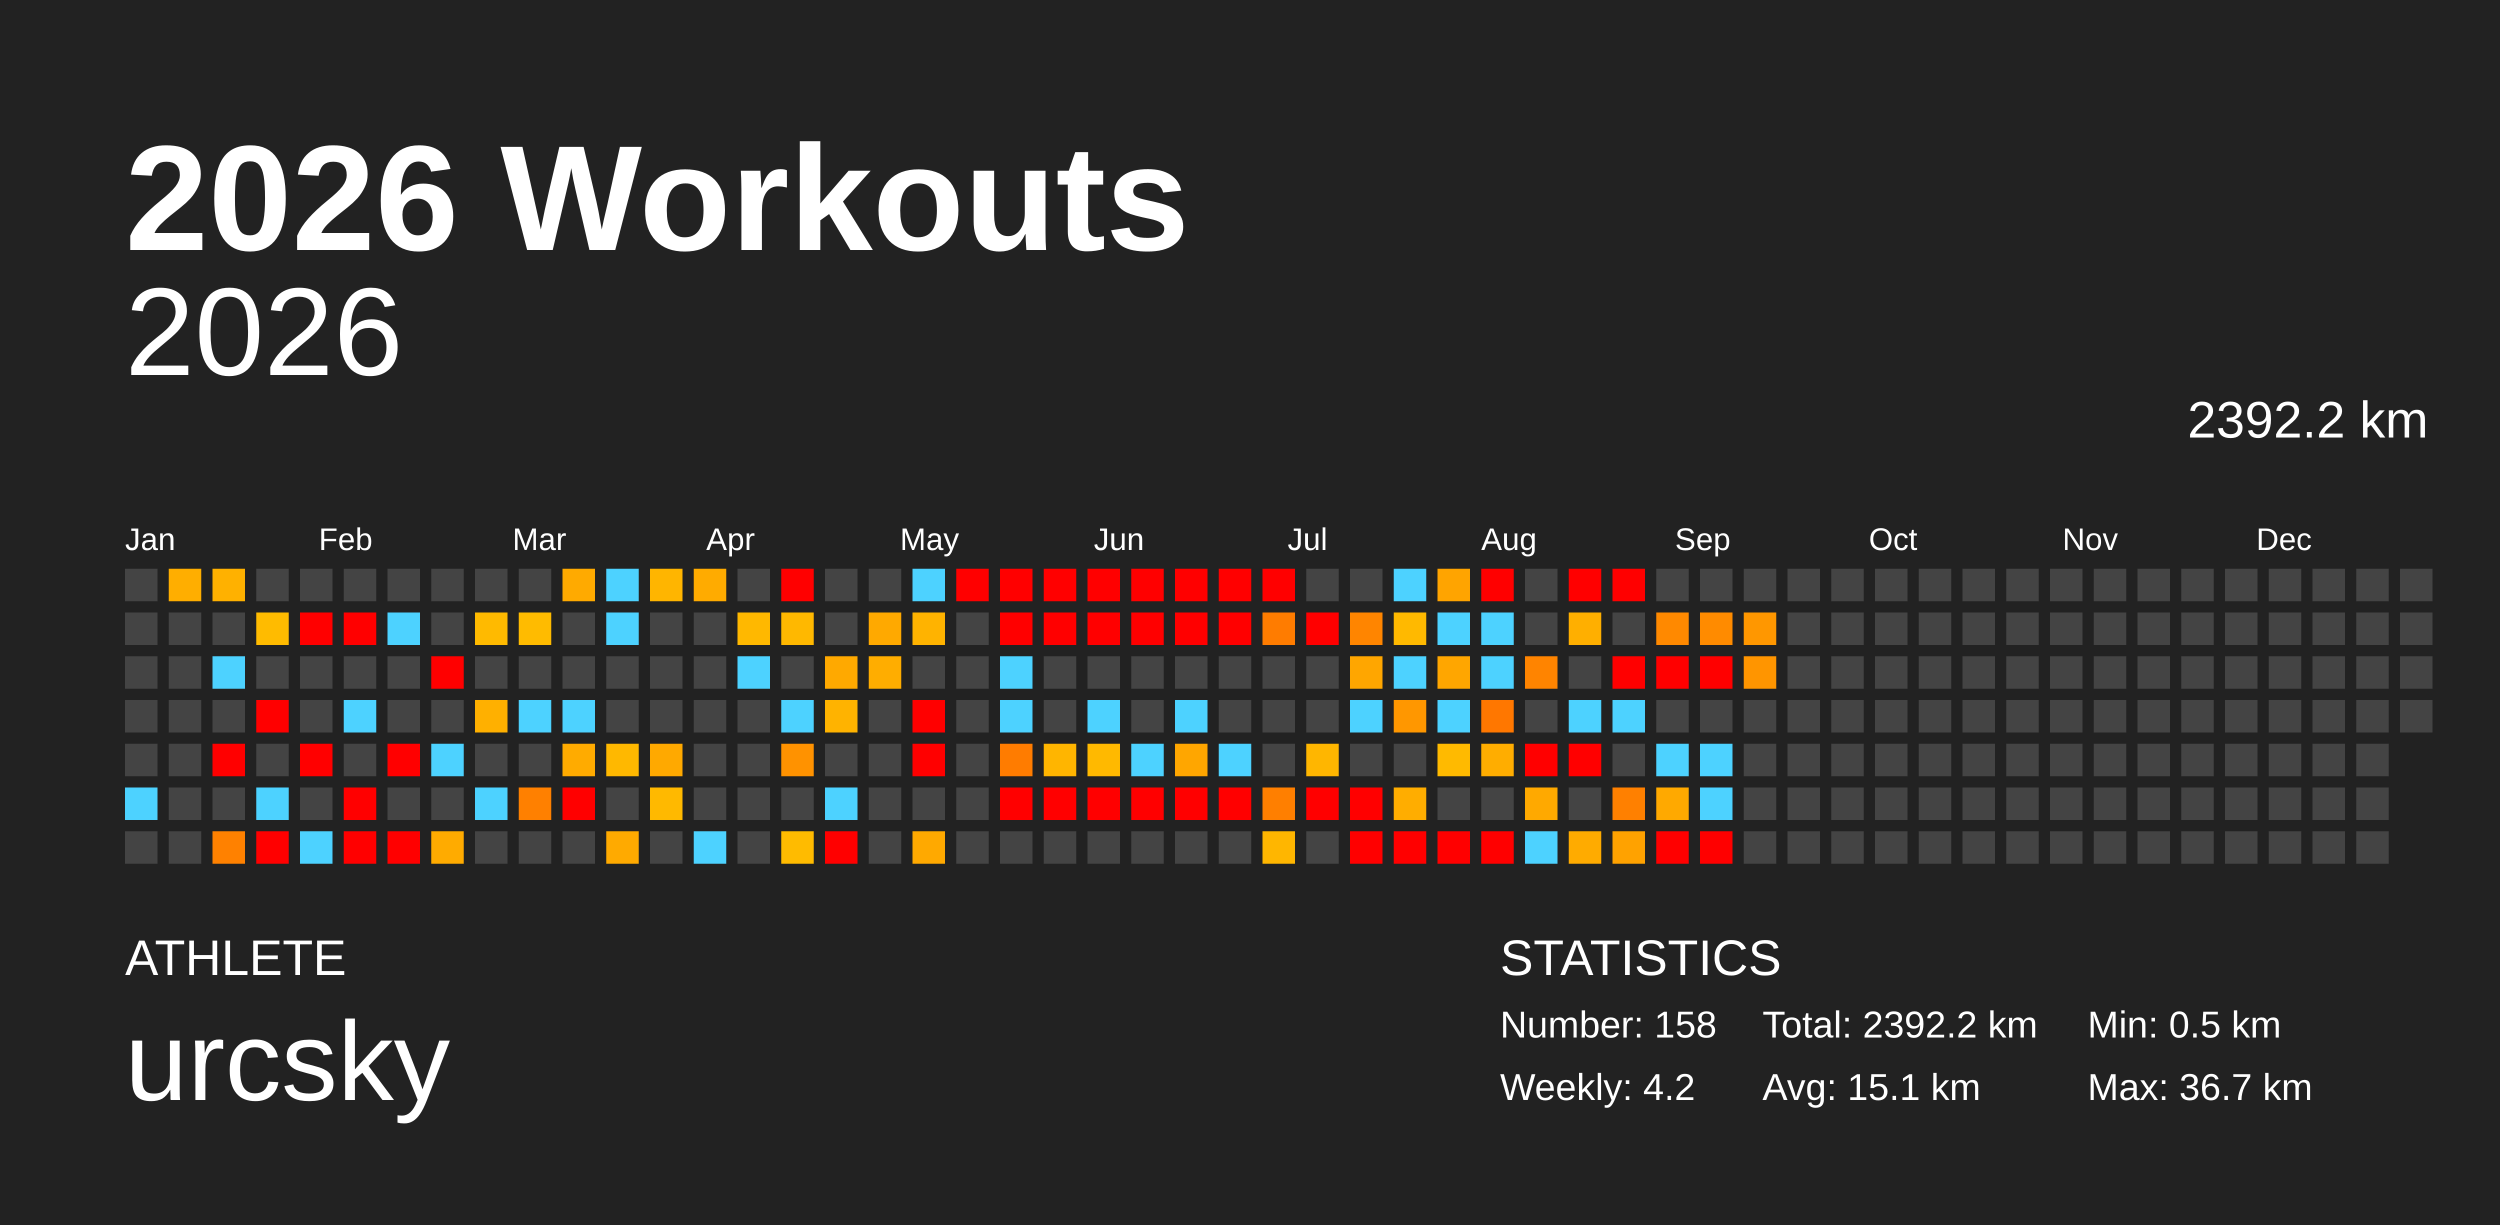
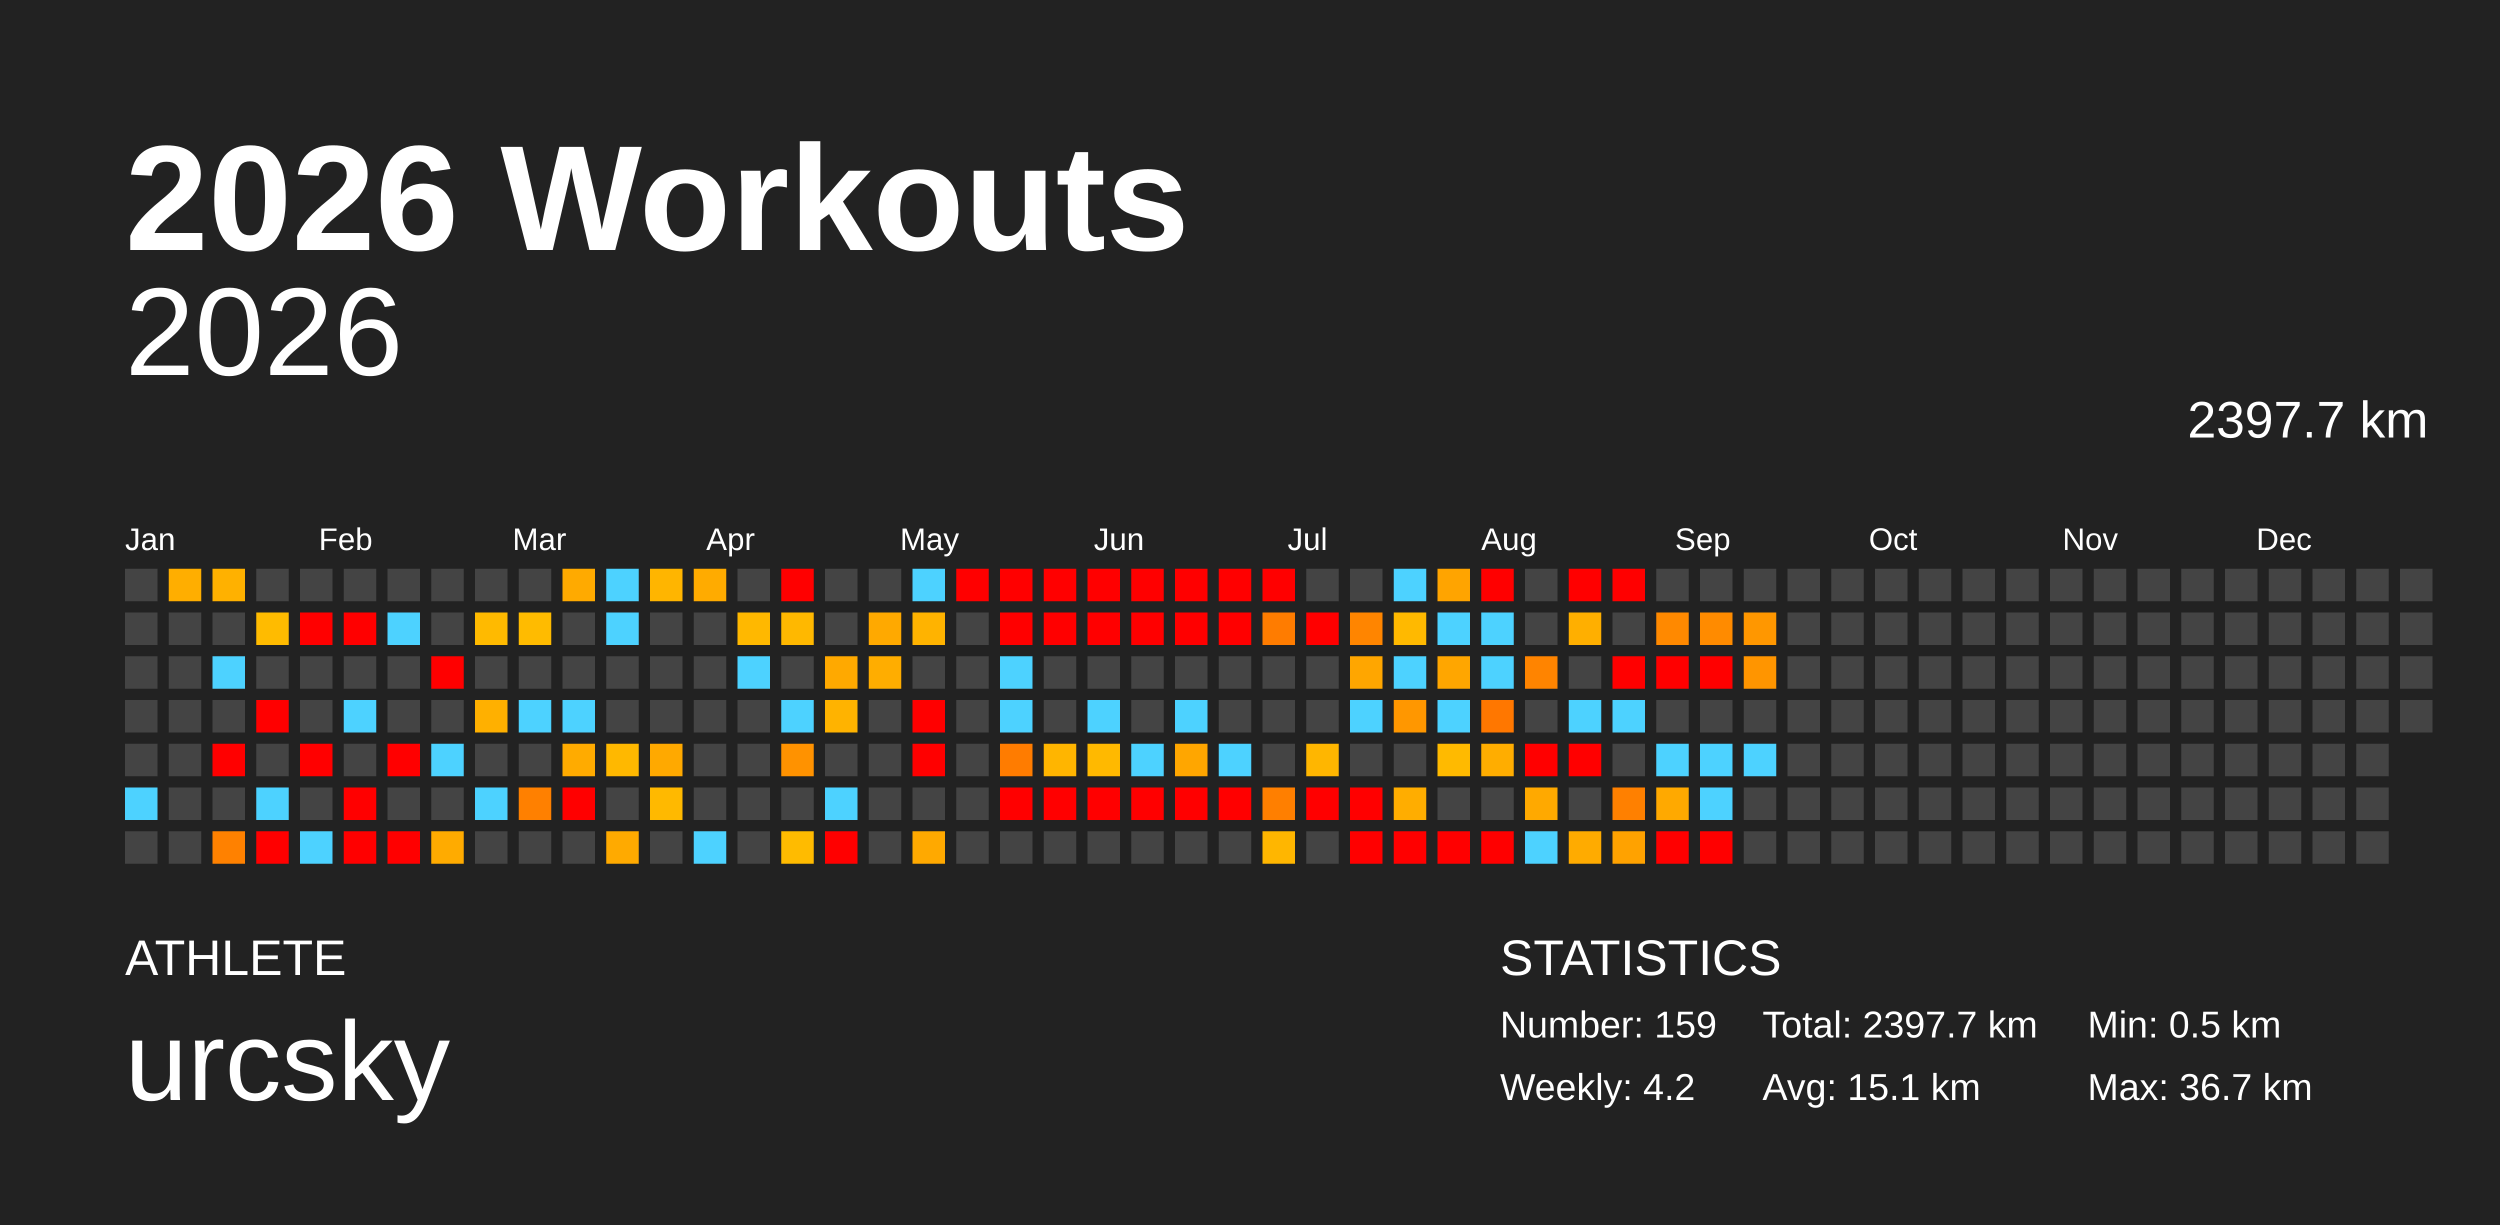
<svg xmlns="http://www.w3.org/2000/svg" baseProfile="full" height="98mm" version="1.1" viewBox="0,0,200,98" width="200mm">
  <defs />
  <rect fill="#222222" height="98" width="200" x="0" y="0" />
  <text fill="#FFFFFF" style="font-size:12px; font-family:Arial; font-weight:bold;" x="10" y="20">2026 Workouts</text>
  <text fill="#FFFFFF" style="font-size:4px; font-family:Arial" x="10" y="78">ATHLETE</text>
  <text fill="#FFFFFF" style="font-size:9px; font-family:Arial" x="10" y="88">urcsky</text>
  <text fill="#FFFFFF" style="font-size:4px; font-family:Arial" x="120" y="78">STATISTICS</text>
-   <text fill="#FFFFFF" style="font-size:3px; font-family:Arial" x="120" y="83">Number: 158</text>
+   <text fill="#FFFFFF" style="font-size:3px; font-family:Arial" x="120" y="83">Number: 159</text>
  <text fill="#FFFFFF" style="font-size:3px; font-family:Arial" x="120" y="88">Weekly: 4.2</text>
-   <text fill="#FFFFFF" style="font-size:3px; font-family:Arial" x="141" y="83">Total: 2392.2 km</text>
+   <text fill="#FFFFFF" style="font-size:3px; font-family:Arial" x="141" y="83">Total: 2397.7 km</text>
  <text fill="#FFFFFF" style="font-size:3px; font-family:Arial" x="141" y="88">Avg: 15.1 km</text>
  <text fill="#FFFFFF" style="font-size:3px; font-family:Arial" x="167" y="83">Min: 0.5 km</text>
  <text fill="#FFFFFF" style="font-size:3px; font-family:Arial" x="167" y="88">Max: 36.7 km</text>
  <text alignment-baseline="hanging" fill="#FFFFFF" style="font-size:10.0px; font-family:Arial;" x="10" y="30">2026</text>
-   <text alignment-baseline="hanging" fill="#FFFFFF" style="font-size:4.125px; font-family:Arial;" x="175" y="35">2392.2 km</text>
+   <text alignment-baseline="hanging" fill="#FFFFFF" style="font-size:4.125px; font-family:Arial;" x="175" y="35">2397.7 km</text>
  <text fill="#FFFFFF" style="font-size:2.5px; font-family:Arial" x="10.0" y="44">Jan</text>
  <text fill="#FFFFFF" style="font-size:2.5px; font-family:Arial" x="25.5" y="44">Feb</text>
  <text fill="#FFFFFF" style="font-size:2.5px; font-family:Arial" x="41.0" y="44">Mar</text>
  <text fill="#FFFFFF" style="font-size:2.5px; font-family:Arial" x="56.5" y="44">Apr</text>
  <text fill="#FFFFFF" style="font-size:2.5px; font-family:Arial" x="72.0" y="44">May</text>
  <text fill="#FFFFFF" style="font-size:2.5px; font-family:Arial" x="87.5" y="44">Jun</text>
  <text fill="#FFFFFF" style="font-size:2.5px; font-family:Arial" x="103.0" y="44">Jul</text>
  <text fill="#FFFFFF" style="font-size:2.5px; font-family:Arial" x="118.5" y="44">Aug</text>
  <text fill="#FFFFFF" style="font-size:2.5px; font-family:Arial" x="134.0" y="44">Sep</text>
  <text fill="#FFFFFF" style="font-size:2.5px; font-family:Arial" x="149.5" y="44">Oct</text>
  <text fill="#FFFFFF" style="font-size:2.5px; font-family:Arial" x="165.0" y="44">Nov</text>
  <text fill="#FFFFFF" style="font-size:2.5px; font-family:Arial" x="180.5" y="44">Dec</text>
  <rect fill="#444444" height="2.6" width="2.6" x="10.0" y="45.5" />
  <rect fill="#444444" height="2.6" width="2.6" x="10.0" y="49.0" />
  <rect fill="#444444" height="2.6" width="2.6" x="10.0" y="52.5" />
  <rect fill="#444444" height="2.6" width="2.6" x="10.0" y="56.0" />
  <rect fill="#444444" height="2.6" width="2.6" x="10.0" y="59.5" />
  <rect fill="#4dd2ff" height="2.6" width="2.6" x="10.0" y="63.0" />
  <rect fill="#444444" height="2.6" width="2.6" x="10.0" y="66.5" />
  <rect fill="#ffae00" height="2.6" width="2.6" x="13.5" y="45.5" />
  <rect fill="#444444" height="2.6" width="2.6" x="13.5" y="49.0" />
  <rect fill="#444444" height="2.6" width="2.6" x="13.5" y="52.5" />
  <rect fill="#444444" height="2.6" width="2.6" x="13.5" y="56.0" />
  <rect fill="#444444" height="2.6" width="2.6" x="13.5" y="59.5" />
  <rect fill="#444444" height="2.6" width="2.6" x="13.5" y="63.0" />
  <rect fill="#444444" height="2.6" width="2.6" x="13.5" y="66.5" />
  <rect fill="#ffb100" height="2.6" width="2.6" x="17.0" y="45.5" />
  <rect fill="#444444" height="2.6" width="2.6" x="17.0" y="49.0" />
  <rect fill="#4dd2ff" height="2.6" width="2.6" x="17.0" y="52.5" />
  <rect fill="#444444" height="2.6" width="2.6" x="17.0" y="56.0" />
  <rect fill="red" height="2.6" width="2.6" x="17.0" y="59.5" />
  <rect fill="#444444" height="2.6" width="2.6" x="17.0" y="63.0" />
  <rect fill="#ff8100" height="2.6" width="2.6" x="17.0" y="66.5" />
  <rect fill="#444444" height="2.6" width="2.6" x="20.5" y="45.5" />
  <rect fill="#ffbb00" height="2.6" width="2.6" x="20.5" y="49.0" />
  <rect fill="#444444" height="2.6" width="2.6" x="20.5" y="52.5" />
  <rect fill="red" height="2.6" width="2.6" x="20.5" y="56.0" />
  <rect fill="#444444" height="2.6" width="2.6" x="20.5" y="59.5" />
  <rect fill="#4dd2ff" height="2.6" width="2.6" x="20.5" y="63.0" />
  <rect fill="red" height="2.6" width="2.6" x="20.5" y="66.5" />
  <rect fill="#444444" height="2.6" width="2.6" x="24.0" y="45.5" />
  <rect fill="red" height="2.6" width="2.6" x="24.0" y="49.0" />
  <rect fill="#444444" height="2.6" width="2.6" x="24.0" y="52.5" />
  <rect fill="#444444" height="2.6" width="2.6" x="24.0" y="56.0" />
  <rect fill="red" height="2.6" width="2.6" x="24.0" y="59.5" />
  <rect fill="#444444" height="2.6" width="2.6" x="24.0" y="63.0" />
  <rect fill="#4dd2ff" height="2.6" width="2.6" x="24.0" y="66.5" />
  <rect fill="#444444" height="2.6" width="2.6" x="27.5" y="45.5" />
  <rect fill="red" height="2.6" width="2.6" x="27.5" y="49.0" />
  <rect fill="#444444" height="2.6" width="2.6" x="27.5" y="52.5" />
  <rect fill="#4dd2ff" height="2.6" width="2.6" x="27.5" y="56.0" />
  <rect fill="#444444" height="2.6" width="2.6" x="27.5" y="59.5" />
  <rect fill="red" height="2.6" width="2.6" x="27.5" y="63.0" />
  <rect fill="red" height="2.6" width="2.6" x="27.5" y="66.5" />
  <rect fill="#444444" height="2.6" width="2.6" x="31.0" y="45.5" />
  <rect fill="#4dd2ff" height="2.6" width="2.6" x="31.0" y="49.0" />
  <rect fill="#444444" height="2.6" width="2.6" x="31.0" y="52.5" />
  <rect fill="#444444" height="2.6" width="2.6" x="31.0" y="56.0" />
  <rect fill="red" height="2.6" width="2.6" x="31.0" y="59.5" />
  <rect fill="#444444" height="2.6" width="2.6" x="31.0" y="63.0" />
  <rect fill="red" height="2.6" width="2.6" x="31.0" y="66.5" />
  <rect fill="#444444" height="2.6" width="2.6" x="34.5" y="45.5" />
  <rect fill="#444444" height="2.6" width="2.6" x="34.5" y="49.0" />
  <rect fill="red" height="2.6" width="2.6" x="34.5" y="52.5" />
  <rect fill="#444444" height="2.6" width="2.6" x="34.5" y="56.0" />
  <rect fill="#4dd2ff" height="2.6" width="2.6" x="34.5" y="59.5" />
  <rect fill="#444444" height="2.6" width="2.6" x="34.5" y="63.0" />
  <rect fill="#ffab00" height="2.6" width="2.6" x="34.5" y="66.5" />
  <rect fill="#444444" height="2.6" width="2.6" x="38.0" y="45.5" />
  <rect fill="#ffba00" height="2.6" width="2.6" x="38.0" y="49.0" />
  <rect fill="#444444" height="2.6" width="2.6" x="38.0" y="52.5" />
  <rect fill="#ffb000" height="2.6" width="2.6" x="38.0" y="56.0" />
  <rect fill="#444444" height="2.6" width="2.6" x="38.0" y="59.5" />
  <rect fill="#4dd2ff" height="2.6" width="2.6" x="38.0" y="63.0" />
  <rect fill="#444444" height="2.6" width="2.6" x="38.0" y="66.5" />
  <rect fill="#444444" height="2.6" width="2.6" x="41.5" y="45.5" />
  <rect fill="#ffbb00" height="2.6" width="2.6" x="41.5" y="49.0" />
  <rect fill="#444444" height="2.6" width="2.6" x="41.5" y="52.5" />
  <rect fill="#4dd2ff" height="2.6" width="2.6" x="41.5" y="56.0" />
  <rect fill="#444444" height="2.6" width="2.6" x="41.5" y="59.5" />
  <rect fill="#ff8000" height="2.6" width="2.6" x="41.5" y="63.0" />
  <rect fill="#444444" height="2.6" width="2.6" x="41.5" y="66.5" />
  <rect fill="#ffaa00" height="2.6" width="2.6" x="45.0" y="45.5" />
  <rect fill="#444444" height="2.6" width="2.6" x="45.0" y="49.0" />
  <rect fill="#444444" height="2.6" width="2.6" x="45.0" y="52.5" />
  <rect fill="#4dd2ff" height="2.6" width="2.6" x="45.0" y="56.0" />
  <rect fill="#ffab00" height="2.6" width="2.6" x="45.0" y="59.5" />
  <rect fill="red" height="2.6" width="2.6" x="45.0" y="63.0" />
  <rect fill="#444444" height="2.6" width="2.6" x="45.0" y="66.5" />
  <rect fill="#4dd2ff" height="2.6" width="2.6" x="48.5" y="45.5" />
  <rect fill="#4dd2ff" height="2.6" width="2.6" x="48.5" y="49.0" />
  <rect fill="#444444" height="2.6" width="2.6" x="48.5" y="52.5" />
  <rect fill="#444444" height="2.6" width="2.6" x="48.5" y="56.0" />
  <rect fill="#ffb800" height="2.6" width="2.6" x="48.5" y="59.5" />
  <rect fill="#444444" height="2.6" width="2.6" x="48.5" y="63.0" />
  <rect fill="#ffaa00" height="2.6" width="2.6" x="48.5" y="66.5" />
  <rect fill="#ffb500" height="2.6" width="2.6" x="52.0" y="45.5" />
  <rect fill="#444444" height="2.6" width="2.6" x="52.0" y="49.0" />
  <rect fill="#444444" height="2.6" width="2.6" x="52.0" y="52.5" />
  <rect fill="#444444" height="2.6" width="2.6" x="52.0" y="56.0" />
  <rect fill="#ffa900" height="2.6" width="2.6" x="52.0" y="59.5" />
  <rect fill="#ffb900" height="2.6" width="2.6" x="52.0" y="63.0" />
  <rect fill="#444444" height="2.6" width="2.6" x="52.0" y="66.5" />
  <rect fill="#ffab00" height="2.6" width="2.6" x="55.5" y="45.5" />
  <rect fill="#444444" height="2.6" width="2.6" x="55.5" y="49.0" />
  <rect fill="#444444" height="2.6" width="2.6" x="55.5" y="52.5" />
  <rect fill="#444444" height="2.6" width="2.6" x="55.5" y="56.0" />
  <rect fill="#444444" height="2.6" width="2.6" x="55.5" y="59.5" />
  <rect fill="#444444" height="2.6" width="2.6" x="55.5" y="63.0" />
  <rect fill="#4dd2ff" height="2.6" width="2.6" x="55.5" y="66.5" />
  <rect fill="#444444" height="2.6" width="2.6" x="59.0" y="45.5" />
  <rect fill="#ffb800" height="2.6" width="2.6" x="59.0" y="49.0" />
  <rect fill="#4dd2ff" height="2.6" width="2.6" x="59.0" y="52.5" />
  <rect fill="#444444" height="2.6" width="2.6" x="59.0" y="56.0" />
  <rect fill="#444444" height="2.6" width="2.6" x="59.0" y="59.5" />
  <rect fill="#444444" height="2.6" width="2.6" x="59.0" y="63.0" />
  <rect fill="#444444" height="2.6" width="2.6" x="59.0" y="66.5" />
  <rect fill="red" height="2.6" width="2.6" x="62.5" y="45.5" />
  <rect fill="#ffb800" height="2.6" width="2.6" x="62.5" y="49.0" />
  <rect fill="#444444" height="2.6" width="2.6" x="62.5" y="52.5" />
  <rect fill="#4dd2ff" height="2.6" width="2.6" x="62.5" y="56.0" />
  <rect fill="#ff9200" height="2.6" width="2.6" x="62.5" y="59.5" />
  <rect fill="#444444" height="2.6" width="2.6" x="62.5" y="63.0" />
  <rect fill="#ffbb00" height="2.6" width="2.6" x="62.5" y="66.5" />
  <rect fill="#444444" height="2.6" width="2.6" x="66.0" y="45.5" />
  <rect fill="#444444" height="2.6" width="2.6" x="66.0" y="49.0" />
  <rect fill="#ffa900" height="2.6" width="2.6" x="66.0" y="52.5" />
  <rect fill="#ffb300" height="2.6" width="2.6" x="66.0" y="56.0" />
  <rect fill="#444444" height="2.6" width="2.6" x="66.0" y="59.5" />
  <rect fill="#4dd2ff" height="2.6" width="2.6" x="66.0" y="63.0" />
  <rect fill="red" height="2.6" width="2.6" x="66.0" y="66.5" />
  <rect fill="#444444" height="2.6" width="2.6" x="69.5" y="45.5" />
  <rect fill="#ffa900" height="2.6" width="2.6" x="69.5" y="49.0" />
  <rect fill="#ffad00" height="2.6" width="2.6" x="69.5" y="52.5" />
  <rect fill="#444444" height="2.6" width="2.6" x="69.5" y="56.0" />
  <rect fill="#444444" height="2.6" width="2.6" x="69.5" y="59.5" />
  <rect fill="#444444" height="2.6" width="2.6" x="69.5" y="63.0" />
  <rect fill="#444444" height="2.6" width="2.6" x="69.5" y="66.5" />
  <rect fill="#4dd2ff" height="2.6" width="2.6" x="73.0" y="45.5" />
  <rect fill="#ffb300" height="2.6" width="2.6" x="73.0" y="49.0" />
  <rect fill="#444444" height="2.6" width="2.6" x="73.0" y="52.5" />
  <rect fill="red" height="2.6" width="2.6" x="73.0" y="56.0" />
  <rect fill="red" height="2.6" width="2.6" x="73.0" y="59.5" />
  <rect fill="#444444" height="2.6" width="2.6" x="73.0" y="63.0" />
  <rect fill="#ffa900" height="2.6" width="2.6" x="73.0" y="66.5" />
  <rect fill="red" height="2.6" width="2.6" x="76.5" y="45.5" />
  <rect fill="#444444" height="2.6" width="2.6" x="76.5" y="49.0" />
  <rect fill="#444444" height="2.6" width="2.6" x="76.5" y="52.5" />
  <rect fill="#444444" height="2.6" width="2.6" x="76.5" y="56.0" />
  <rect fill="#444444" height="2.6" width="2.6" x="76.5" y="59.5" />
  <rect fill="#444444" height="2.6" width="2.6" x="76.5" y="63.0" />
  <rect fill="#444444" height="2.6" width="2.6" x="76.5" y="66.5" />
  <rect fill="red" height="2.6" width="2.6" x="80.0" y="45.5" />
  <rect fill="red" height="2.6" width="2.6" x="80.0" y="49.0" />
  <rect fill="#4dd2ff" height="2.6" width="2.6" x="80.0" y="52.5" />
  <rect fill="#4dd2ff" height="2.6" width="2.6" x="80.0" y="56.0" />
  <rect fill="#ff7c00" height="2.6" width="2.6" x="80.0" y="59.5" />
  <rect fill="red" height="2.6" width="2.6" x="80.0" y="63.0" />
  <rect fill="#444444" height="2.6" width="2.6" x="80.0" y="66.5" />
  <rect fill="red" height="2.6" width="2.6" x="83.5" y="45.5" />
  <rect fill="red" height="2.6" width="2.6" x="83.5" y="49.0" />
  <rect fill="#444444" height="2.6" width="2.6" x="83.5" y="52.5" />
  <rect fill="#444444" height="2.6" width="2.6" x="83.5" y="56.0" />
  <rect fill="#ffb500" height="2.6" width="2.6" x="83.5" y="59.5" />
  <rect fill="red" height="2.6" width="2.6" x="83.5" y="63.0" />
  <rect fill="#444444" height="2.6" width="2.6" x="83.5" y="66.5" />
  <rect fill="red" height="2.6" width="2.6" x="87.0" y="45.5" />
  <rect fill="red" height="2.6" width="2.6" x="87.0" y="49.0" />
  <rect fill="#444444" height="2.6" width="2.6" x="87.0" y="52.5" />
  <rect fill="#4dd2ff" height="2.6" width="2.6" x="87.0" y="56.0" />
  <rect fill="#ffb900" height="2.6" width="2.6" x="87.0" y="59.5" />
  <rect fill="red" height="2.6" width="2.6" x="87.0" y="63.0" />
  <rect fill="#444444" height="2.6" width="2.6" x="87.0" y="66.5" />
  <rect fill="red" height="2.6" width="2.6" x="90.5" y="45.5" />
  <rect fill="red" height="2.6" width="2.6" x="90.5" y="49.0" />
  <rect fill="#444444" height="2.6" width="2.6" x="90.5" y="52.5" />
  <rect fill="#444444" height="2.6" width="2.6" x="90.5" y="56.0" />
  <rect fill="#4dd2ff" height="2.6" width="2.6" x="90.5" y="59.5" />
  <rect fill="red" height="2.6" width="2.6" x="90.5" y="63.0" />
  <rect fill="#444444" height="2.6" width="2.6" x="90.5" y="66.5" />
  <rect fill="red" height="2.6" width="2.6" x="94.0" y="45.5" />
  <rect fill="red" height="2.6" width="2.6" x="94.0" y="49.0" />
  <rect fill="#444444" height="2.6" width="2.6" x="94.0" y="52.5" />
  <rect fill="#4dd2ff" height="2.6" width="2.6" x="94.0" y="56.0" />
  <rect fill="#ffa600" height="2.6" width="2.6" x="94.0" y="59.5" />
  <rect fill="red" height="2.6" width="2.6" x="94.0" y="63.0" />
  <rect fill="#444444" height="2.6" width="2.6" x="94.0" y="66.5" />
  <rect fill="red" height="2.6" width="2.6" x="97.5" y="45.5" />
  <rect fill="red" height="2.6" width="2.6" x="97.5" y="49.0" />
  <rect fill="#444444" height="2.6" width="2.6" x="97.5" y="52.5" />
  <rect fill="#444444" height="2.6" width="2.6" x="97.5" y="56.0" />
  <rect fill="#4dd2ff" height="2.6" width="2.6" x="97.5" y="59.5" />
  <rect fill="red" height="2.6" width="2.6" x="97.5" y="63.0" />
  <rect fill="#444444" height="2.6" width="2.6" x="97.5" y="66.5" />
  <rect fill="red" height="2.6" width="2.6" x="101.0" y="45.5" />
  <rect fill="#ff7c00" height="2.6" width="2.6" x="101.0" y="49.0" />
  <rect fill="#444444" height="2.6" width="2.6" x="101.0" y="52.5" />
  <rect fill="#444444" height="2.6" width="2.6" x="101.0" y="56.0" />
  <rect fill="#444444" height="2.6" width="2.6" x="101.0" y="59.5" />
  <rect fill="#ff7f00" height="2.6" width="2.6" x="101.0" y="63.0" />
  <rect fill="#ffb600" height="2.6" width="2.6" x="101.0" y="66.5" />
  <rect fill="#444444" height="2.6" width="2.6" x="104.5" y="45.5" />
  <rect fill="red" height="2.6" width="2.6" x="104.5" y="49.0" />
  <rect fill="#444444" height="2.6" width="2.6" x="104.5" y="52.5" />
  <rect fill="#444444" height="2.6" width="2.6" x="104.5" y="56.0" />
  <rect fill="#ffb600" height="2.6" width="2.6" x="104.5" y="59.5" />
  <rect fill="red" height="2.6" width="2.6" x="104.5" y="63.0" />
  <rect fill="#444444" height="2.6" width="2.6" x="104.5" y="66.5" />
  <rect fill="#444444" height="2.6" width="2.6" x="108.0" y="45.5" />
  <rect fill="#ff8500" height="2.6" width="2.6" x="108.0" y="49.0" />
  <rect fill="#ffa600" height="2.6" width="2.6" x="108.0" y="52.5" />
  <rect fill="#4dd2ff" height="2.6" width="2.6" x="108.0" y="56.0" />
  <rect fill="#444444" height="2.6" width="2.6" x="108.0" y="59.5" />
  <rect fill="red" height="2.6" width="2.6" x="108.0" y="63.0" />
  <rect fill="red" height="2.6" width="2.6" x="108.0" y="66.5" />
  <rect fill="#4dd2ff" height="2.6" width="2.6" x="111.5" y="45.5" />
  <rect fill="#ffb900" height="2.6" width="2.6" x="111.5" y="49.0" />
  <rect fill="#4dd2ff" height="2.6" width="2.6" x="111.5" y="52.5" />
  <rect fill="#ff9700" height="2.6" width="2.6" x="111.5" y="56.0" />
  <rect fill="#444444" height="2.6" width="2.6" x="111.5" y="59.5" />
  <rect fill="#ffad00" height="2.6" width="2.6" x="111.5" y="63.0" />
  <rect fill="red" height="2.6" width="2.6" x="111.5" y="66.5" />
  <rect fill="#ffa400" height="2.6" width="2.6" x="115.0" y="45.5" />
  <rect fill="#4dd2ff" height="2.6" width="2.6" x="115.0" y="49.0" />
  <rect fill="#ffa600" height="2.6" width="2.6" x="115.0" y="52.5" />
  <rect fill="#4dd2ff" height="2.6" width="2.6" x="115.0" y="56.0" />
  <rect fill="#ffba00" height="2.6" width="2.6" x="115.0" y="59.5" />
  <rect fill="#444444" height="2.6" width="2.6" x="115.0" y="63.0" />
  <rect fill="red" height="2.6" width="2.6" x="115.0" y="66.5" />
  <rect fill="red" height="2.6" width="2.6" x="118.5" y="45.5" />
  <rect fill="#4dd2ff" height="2.6" width="2.6" x="118.5" y="49.0" />
  <rect fill="#4dd2ff" height="2.6" width="2.6" x="118.5" y="52.5" />
  <rect fill="#ff7700" height="2.6" width="2.6" x="118.5" y="56.0" />
  <rect fill="#ffad00" height="2.6" width="2.6" x="118.5" y="59.5" />
  <rect fill="#444444" height="2.6" width="2.6" x="118.5" y="63.0" />
  <rect fill="red" height="2.6" width="2.6" x="118.5" y="66.5" />
  <rect fill="#444444" height="2.6" width="2.6" x="122.0" y="45.5" />
  <rect fill="#444444" height="2.6" width="2.6" x="122.0" y="49.0" />
  <rect fill="#ff8400" height="2.6" width="2.6" x="122.0" y="52.5" />
  <rect fill="#444444" height="2.6" width="2.6" x="122.0" y="56.0" />
  <rect fill="red" height="2.6" width="2.6" x="122.0" y="59.5" />
  <rect fill="#ffa900" height="2.6" width="2.6" x="122.0" y="63.0" />
  <rect fill="#4dd2ff" height="2.6" width="2.6" x="122.0" y="66.5" />
  <rect fill="red" height="2.6" width="2.6" x="125.5" y="45.5" />
  <rect fill="#ffaf00" height="2.6" width="2.6" x="125.5" y="49.0" />
  <rect fill="#444444" height="2.6" width="2.6" x="125.5" y="52.5" />
  <rect fill="#4dd2ff" height="2.6" width="2.6" x="125.5" y="56.0" />
  <rect fill="red" height="2.6" width="2.6" x="125.5" y="59.5" />
  <rect fill="#444444" height="2.6" width="2.6" x="125.5" y="63.0" />
  <rect fill="#ffab00" height="2.6" width="2.6" x="125.5" y="66.5" />
  <rect fill="red" height="2.6" width="2.6" x="129.0" y="45.5" />
  <rect fill="#444444" height="2.6" width="2.6" x="129.0" y="49.0" />
  <rect fill="red" height="2.6" width="2.6" x="129.0" y="52.5" />
  <rect fill="#4dd2ff" height="2.6" width="2.6" x="129.0" y="56.0" />
  <rect fill="#444444" height="2.6" width="2.6" x="129.0" y="59.5" />
  <rect fill="#ff8000" height="2.6" width="2.6" x="129.0" y="63.0" />
  <rect fill="#ffa200" height="2.6" width="2.6" x="129.0" y="66.5" />
  <rect fill="#444444" height="2.6" width="2.6" x="132.5" y="45.5" />
  <rect fill="#ff8900" height="2.6" width="2.6" x="132.5" y="49.0" />
  <rect fill="red" height="2.6" width="2.6" x="132.5" y="52.5" />
  <rect fill="#444444" height="2.6" width="2.6" x="132.5" y="56.0" />
  <rect fill="#4dd2ff" height="2.6" width="2.6" x="132.5" y="59.5" />
  <rect fill="#ffa900" height="2.6" width="2.6" x="132.5" y="63.0" />
  <rect fill="red" height="2.6" width="2.6" x="132.5" y="66.5" />
  <rect fill="#444444" height="2.6" width="2.6" x="136.0" y="45.5" />
  <rect fill="#ff8b00" height="2.6" width="2.6" x="136.0" y="49.0" />
  <rect fill="red" height="2.6" width="2.6" x="136.0" y="52.5" />
  <rect fill="#444444" height="2.6" width="2.6" x="136.0" y="56.0" />
  <rect fill="#4dd2ff" height="2.6" width="2.6" x="136.0" y="59.5" />
  <rect fill="#4dd2ff" height="2.6" width="2.6" x="136.0" y="63.0" />
  <rect fill="red" height="2.6" width="2.6" x="136.0" y="66.5" />
  <rect fill="#444444" height="2.6" width="2.6" x="139.5" y="45.5" />
  <rect fill="#ff9700" height="2.6" width="2.6" x="139.5" y="49.0" />
  <rect fill="#ff9500" height="2.6" width="2.6" x="139.5" y="52.5" />
  <rect fill="#444444" height="2.6" width="2.6" x="139.5" y="56.0" />
-   <rect fill="#444444" height="2.6" width="2.6" x="139.5" y="59.5" />
+   <rect fill="#4dd2ff" height="2.6" width="2.6" x="139.5" y="59.5" />
  <rect fill="#444444" height="2.6" width="2.6" x="139.5" y="63.0" />
  <rect fill="#444444" height="2.6" width="2.6" x="139.5" y="66.5" />
  <rect fill="#444444" height="2.6" width="2.6" x="143.0" y="45.5" />
  <rect fill="#444444" height="2.6" width="2.6" x="143.0" y="49.0" />
  <rect fill="#444444" height="2.6" width="2.6" x="143.0" y="52.5" />
  <rect fill="#444444" height="2.6" width="2.6" x="143.0" y="56.0" />
  <rect fill="#444444" height="2.6" width="2.6" x="143.0" y="59.5" />
  <rect fill="#444444" height="2.6" width="2.6" x="143.0" y="63.0" />
  <rect fill="#444444" height="2.6" width="2.6" x="143.0" y="66.5" />
  <rect fill="#444444" height="2.6" width="2.6" x="146.5" y="45.5" />
  <rect fill="#444444" height="2.6" width="2.6" x="146.5" y="49.0" />
  <rect fill="#444444" height="2.6" width="2.6" x="146.5" y="52.5" />
  <rect fill="#444444" height="2.6" width="2.6" x="146.5" y="56.0" />
  <rect fill="#444444" height="2.6" width="2.6" x="146.5" y="59.5" />
  <rect fill="#444444" height="2.6" width="2.6" x="146.5" y="63.0" />
  <rect fill="#444444" height="2.6" width="2.6" x="146.5" y="66.5" />
  <rect fill="#444444" height="2.6" width="2.6" x="150.0" y="45.5" />
  <rect fill="#444444" height="2.6" width="2.6" x="150.0" y="49.0" />
  <rect fill="#444444" height="2.6" width="2.6" x="150.0" y="52.5" />
  <rect fill="#444444" height="2.6" width="2.6" x="150.0" y="56.0" />
  <rect fill="#444444" height="2.6" width="2.6" x="150.0" y="59.5" />
  <rect fill="#444444" height="2.6" width="2.6" x="150.0" y="63.0" />
  <rect fill="#444444" height="2.6" width="2.6" x="150.0" y="66.5" />
  <rect fill="#444444" height="2.6" width="2.6" x="153.5" y="45.5" />
  <rect fill="#444444" height="2.6" width="2.6" x="153.5" y="49.0" />
  <rect fill="#444444" height="2.6" width="2.6" x="153.5" y="52.5" />
  <rect fill="#444444" height="2.6" width="2.6" x="153.5" y="56.0" />
  <rect fill="#444444" height="2.6" width="2.6" x="153.5" y="59.5" />
  <rect fill="#444444" height="2.6" width="2.6" x="153.5" y="63.0" />
  <rect fill="#444444" height="2.6" width="2.6" x="153.5" y="66.5" />
  <rect fill="#444444" height="2.6" width="2.6" x="157.0" y="45.5" />
  <rect fill="#444444" height="2.6" width="2.6" x="157.0" y="49.0" />
  <rect fill="#444444" height="2.6" width="2.6" x="157.0" y="52.5" />
  <rect fill="#444444" height="2.6" width="2.6" x="157.0" y="56.0" />
  <rect fill="#444444" height="2.6" width="2.6" x="157.0" y="59.5" />
  <rect fill="#444444" height="2.6" width="2.6" x="157.0" y="63.0" />
  <rect fill="#444444" height="2.6" width="2.6" x="157.0" y="66.5" />
  <rect fill="#444444" height="2.6" width="2.6" x="160.5" y="45.5" />
  <rect fill="#444444" height="2.6" width="2.6" x="160.5" y="49.0" />
  <rect fill="#444444" height="2.6" width="2.6" x="160.5" y="52.5" />
  <rect fill="#444444" height="2.6" width="2.6" x="160.5" y="56.0" />
  <rect fill="#444444" height="2.6" width="2.6" x="160.5" y="59.5" />
  <rect fill="#444444" height="2.6" width="2.6" x="160.5" y="63.0" />
  <rect fill="#444444" height="2.6" width="2.6" x="160.5" y="66.5" />
  <rect fill="#444444" height="2.6" width="2.6" x="164.0" y="45.5" />
  <rect fill="#444444" height="2.6" width="2.6" x="164.0" y="49.0" />
  <rect fill="#444444" height="2.6" width="2.6" x="164.0" y="52.5" />
  <rect fill="#444444" height="2.6" width="2.6" x="164.0" y="56.0" />
  <rect fill="#444444" height="2.6" width="2.6" x="164.0" y="59.5" />
  <rect fill="#444444" height="2.6" width="2.6" x="164.0" y="63.0" />
  <rect fill="#444444" height="2.6" width="2.6" x="164.0" y="66.5" />
  <rect fill="#444444" height="2.6" width="2.6" x="167.5" y="45.5" />
  <rect fill="#444444" height="2.6" width="2.6" x="167.5" y="49.0" />
  <rect fill="#444444" height="2.6" width="2.6" x="167.5" y="52.5" />
  <rect fill="#444444" height="2.6" width="2.6" x="167.5" y="56.0" />
  <rect fill="#444444" height="2.6" width="2.6" x="167.5" y="59.5" />
  <rect fill="#444444" height="2.6" width="2.6" x="167.5" y="63.0" />
  <rect fill="#444444" height="2.6" width="2.6" x="167.5" y="66.5" />
  <rect fill="#444444" height="2.6" width="2.6" x="171.0" y="45.5" />
  <rect fill="#444444" height="2.6" width="2.6" x="171.0" y="49.0" />
  <rect fill="#444444" height="2.6" width="2.6" x="171.0" y="52.5" />
  <rect fill="#444444" height="2.6" width="2.6" x="171.0" y="56.0" />
  <rect fill="#444444" height="2.6" width="2.6" x="171.0" y="59.5" />
  <rect fill="#444444" height="2.6" width="2.6" x="171.0" y="63.0" />
  <rect fill="#444444" height="2.6" width="2.6" x="171.0" y="66.5" />
  <rect fill="#444444" height="2.6" width="2.6" x="174.5" y="45.5" />
  <rect fill="#444444" height="2.6" width="2.6" x="174.5" y="49.0" />
  <rect fill="#444444" height="2.6" width="2.6" x="174.5" y="52.5" />
  <rect fill="#444444" height="2.6" width="2.6" x="174.5" y="56.0" />
  <rect fill="#444444" height="2.6" width="2.6" x="174.5" y="59.5" />
  <rect fill="#444444" height="2.6" width="2.6" x="174.5" y="63.0" />
  <rect fill="#444444" height="2.6" width="2.6" x="174.5" y="66.5" />
  <rect fill="#444444" height="2.6" width="2.6" x="178.0" y="45.5" />
  <rect fill="#444444" height="2.6" width="2.6" x="178.0" y="49.0" />
  <rect fill="#444444" height="2.6" width="2.6" x="178.0" y="52.5" />
  <rect fill="#444444" height="2.6" width="2.6" x="178.0" y="56.0" />
  <rect fill="#444444" height="2.6" width="2.6" x="178.0" y="59.5" />
  <rect fill="#444444" height="2.6" width="2.6" x="178.0" y="63.0" />
  <rect fill="#444444" height="2.6" width="2.6" x="178.0" y="66.5" />
  <rect fill="#444444" height="2.6" width="2.6" x="181.5" y="45.5" />
  <rect fill="#444444" height="2.6" width="2.6" x="181.5" y="49.0" />
  <rect fill="#444444" height="2.6" width="2.6" x="181.5" y="52.5" />
  <rect fill="#444444" height="2.6" width="2.6" x="181.5" y="56.0" />
  <rect fill="#444444" height="2.6" width="2.6" x="181.5" y="59.5" />
  <rect fill="#444444" height="2.6" width="2.6" x="181.5" y="63.0" />
  <rect fill="#444444" height="2.6" width="2.6" x="181.5" y="66.5" />
  <rect fill="#444444" height="2.6" width="2.6" x="185.0" y="45.5" />
  <rect fill="#444444" height="2.6" width="2.6" x="185.0" y="49.0" />
  <rect fill="#444444" height="2.6" width="2.6" x="185.0" y="52.5" />
  <rect fill="#444444" height="2.6" width="2.6" x="185.0" y="56.0" />
  <rect fill="#444444" height="2.6" width="2.6" x="185.0" y="59.5" />
  <rect fill="#444444" height="2.6" width="2.6" x="185.0" y="63.0" />
  <rect fill="#444444" height="2.6" width="2.6" x="185.0" y="66.5" />
  <rect fill="#444444" height="2.6" width="2.6" x="188.5" y="45.5" />
  <rect fill="#444444" height="2.6" width="2.6" x="188.5" y="49.0" />
  <rect fill="#444444" height="2.6" width="2.6" x="188.5" y="52.5" />
  <rect fill="#444444" height="2.6" width="2.6" x="188.5" y="56.0" />
  <rect fill="#444444" height="2.6" width="2.6" x="188.5" y="59.5" />
  <rect fill="#444444" height="2.6" width="2.6" x="188.5" y="63.0" />
  <rect fill="#444444" height="2.6" width="2.6" x="188.5" y="66.5" />
  <rect fill="#444444" height="2.6" width="2.6" x="192.0" y="45.5" />
  <rect fill="#444444" height="2.6" width="2.6" x="192.0" y="49.0" />
  <rect fill="#444444" height="2.6" width="2.6" x="192.0" y="52.5" />
  <rect fill="#444444" height="2.6" width="2.6" x="192.0" y="56.0" />
</svg>
